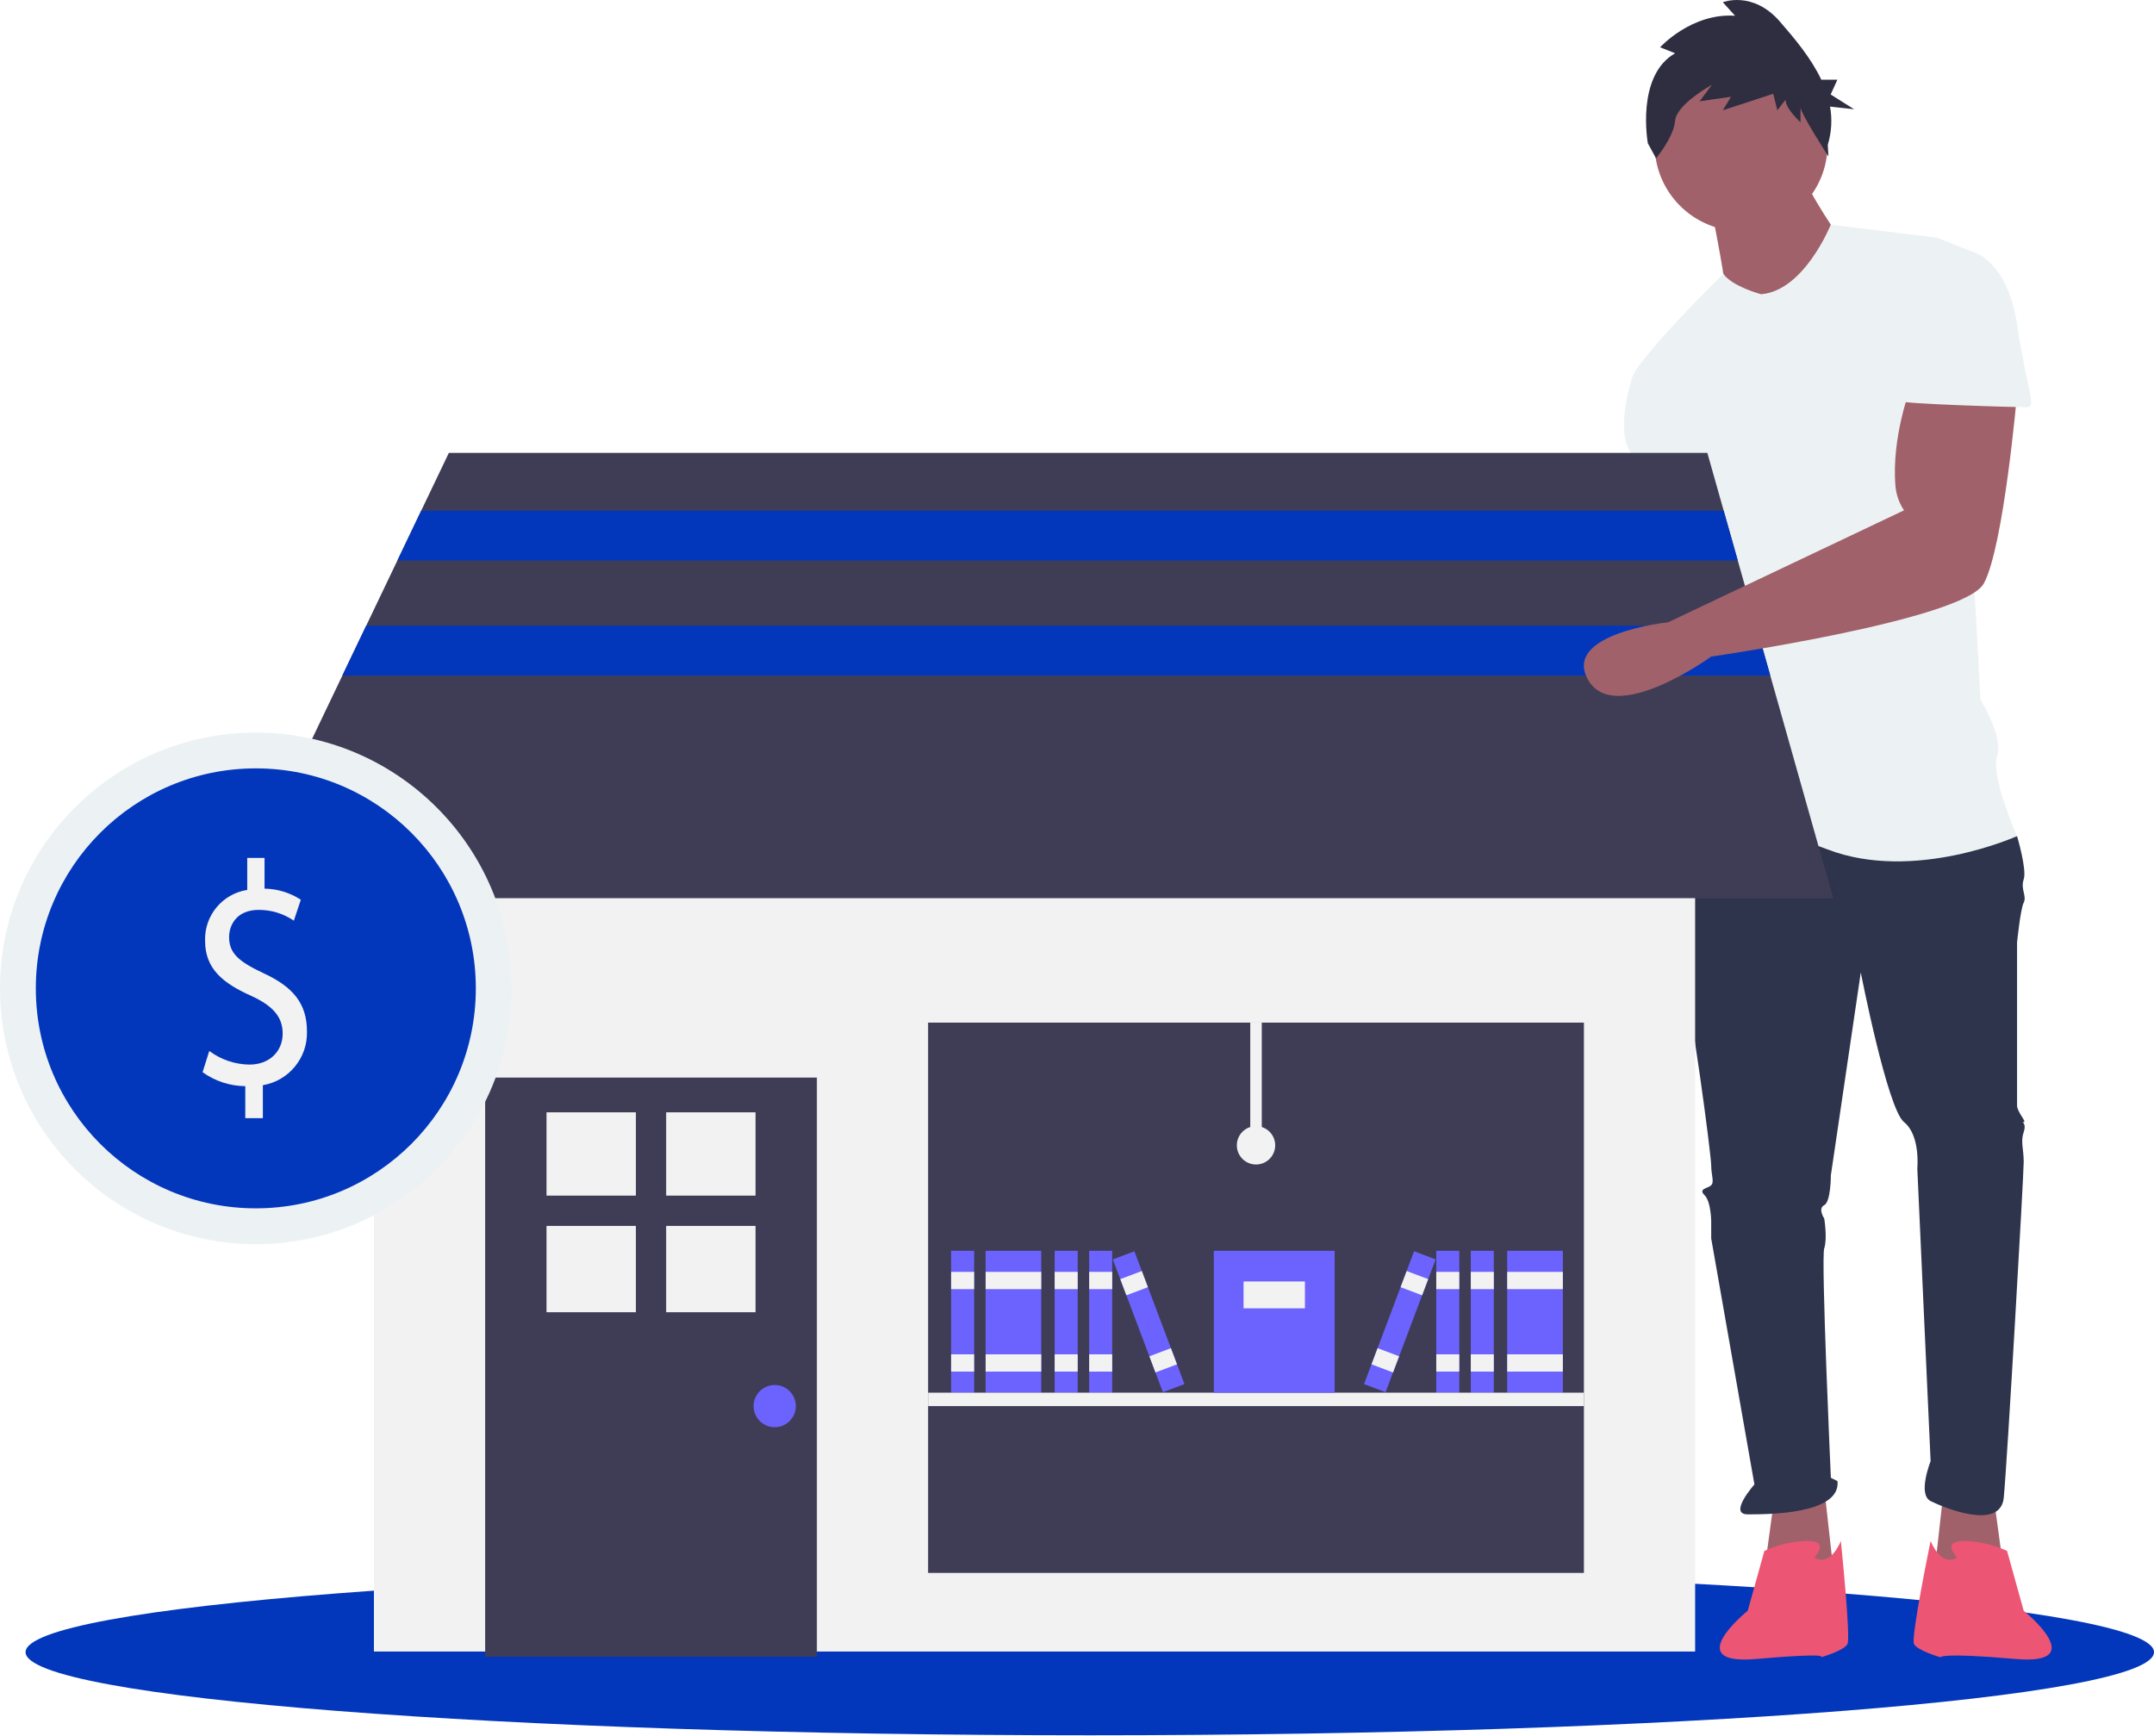
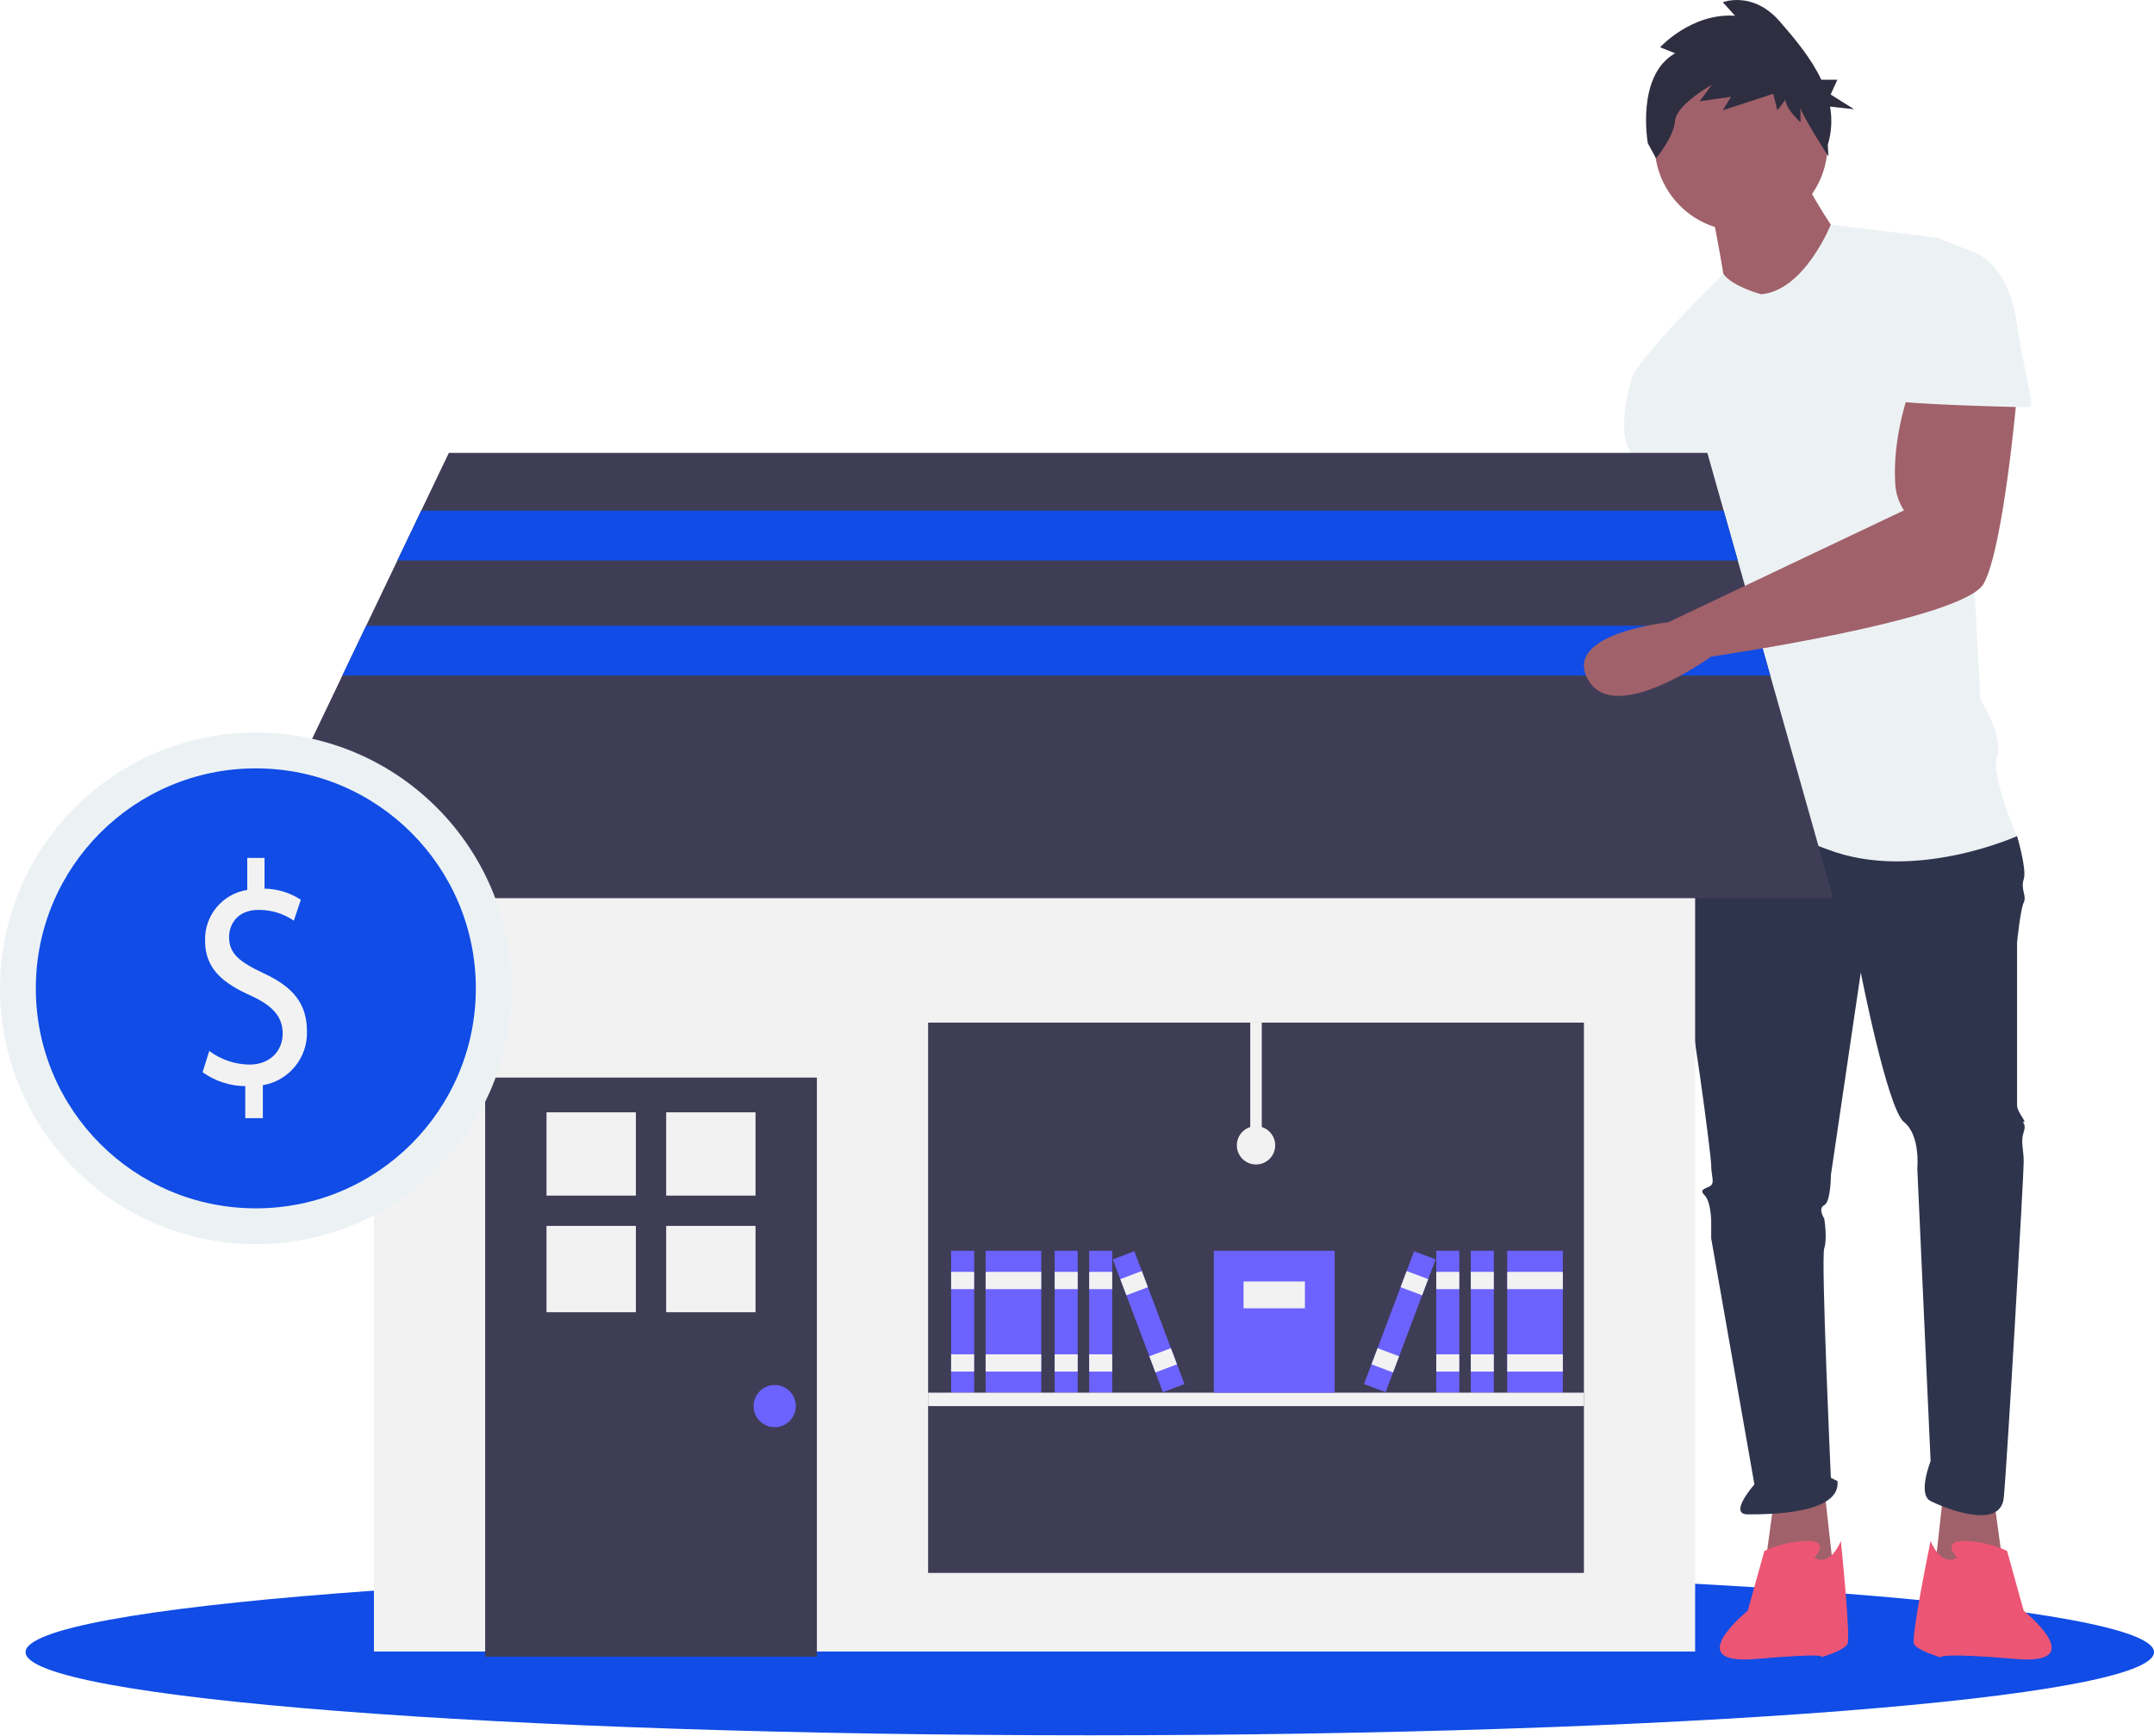
<svg xmlns="http://www.w3.org/2000/svg" id="undraw_business_shop_qw5t" width="440.646" height="355.018" viewBox="0 0 440.646 355.018">
-   <ellipse id="Ellipse_46" data-name="Ellipse 46" cx="217.707" cy="17.008" rx="217.707" ry="17.008" transform="translate(5.233 321)" fill="#0337bb" />
+   <ellipse id="Ellipse_46" data-name="Ellipse 46" cx="217.707" cy="17.008" rx="217.707" ry="17.008" transform="translate(5.233 321)" fill="#104CE5" />
  <path id="Path_277" data-name="Path 277" d="M768.218,583.641l2.041,14.964-14.283,1.36,2.041-18.364Z" transform="translate(-360.348 -277.23)" fill="#a0616a" />
  <path id="Path_278" data-name="Path 278" d="M816.761,303.812s1.36,18.364,1.36,19.044-9.522,47.611-9.522,47.611-13.6,25.846,0,25.166,9.522-24.486,9.522-24.486L832.4,331.7l-6.121-27.887Z" transform="translate(-476.227 -202.808)" fill="#a0616a" />
  <path id="Path_279" data-name="Path 279" d="M691.732,583.641l-2.04,14.964,14.283,1.36-2.04-18.364Z" transform="translate(-328.753 -277.23)" fill="#a0616a" />
  <path id="Path_280" data-name="Path 280" d="M838.774,425.483l-3.4,4.761s-2.04,20.4,0,27.206S841.5,495.54,841.5,497.58s.68,3.4,0,4.081-2.721.68-1.36,2.041,1.36,5.441,1.36,5.441v3.4l8.842,50.332S844.9,569,848.977,569s19.044,0,18.364-6.8l-1.36-.68s-2.04-44.89-1.36-46.931,0-6.121,0-6.121-1.36-2.04,0-2.721,1.36-6.121,1.36-6.121l6.121-41.49s5.441,27.887,8.842,30.607,2.721,9.522,2.721,9.522l2.721,59.854s-2.721,6.8,0,8.162,14.283,6.121,14.963-.68,4.081-65.976,4.081-68.7-.68-4.081,0-6.121-.68-2.04,0-2.04-1.36-2.04-1.36-3.4V452.01s.68-6.8,1.36-8.162-.68-2.721,0-4.761-1.36-8.842-1.36-8.842l-30.607-8.162Z" transform="translate(-491.439 -259.184)" fill="#2e344c" />
  <path id="Path_281" data-name="Path 281" d="M870.585,716.609s3.4-3.4-1.36-3.4a22.136,22.136,0,0,0-8.842,2.04l-3.4,12.243s-13.944,11.223,1.7,9.862,13.263-.34,13.263-.34,4.761-1.36,5.441-2.721-1.36-21.085-1.36-21.085S873.985,718.649,870.585,716.609Z" transform="translate(-499.444 -397.954)" fill="#ed5575" />
  <path id="Path_282" data-name="Path 282" d="M935.949,716.609s-3.4-3.4,1.36-3.4a22.136,22.136,0,0,1,8.842,2.04l3.4,12.243s13.943,11.223-1.7,9.862-15.3-.34-15.3-.34-4.761-1.36-5.441-2.721,3.4-21.085,3.4-21.085S932.548,718.649,935.949,716.609Z" transform="translate(-535.561 -397.954)" fill="#ed5575" />
  <circle id="Ellipse_47" data-name="Ellipse 47" cx="17.684" cy="17.684" r="17.684" transform="translate(338.493 11.903)" fill="#a0616a" />
  <path id="Path_283" data-name="Path 283" d="M847.9,185.846s2.721,13.6,2.721,15.644,11.563,8.162,11.563,8.162L875.1,193.328s-8.162-11.563-8.162-14.283Z" transform="translate(-497.841 -143.336)" fill="#a0616a" />
  <path id="Path_284" data-name="Path 284" d="M843.231,212.862s-5.928-1.578-7.725-4.19c0,0-18.8,18.473-18.8,21.874l14.964,26.526s0,9.522,1.36,10.2,0,0,0,2.721-4.081,20.4-2.721,23.125,2.721.68,1.36,4.761-4.761,25.846-4.761,25.846,12.243-4.081,29.927,2.721,38.769-2.721,38.769-2.721-5.441-12.243-4.081-16.324-3.4-11.563-3.4-11.563l-3.4-62.574s4.761-27.887,1.36-29.247l-6.8-2.721L857.5,198.623S852.073,212.182,843.231,212.862Z" transform="translate(-482.973 -152.668)" fill="#ecf2f4" />
  <path id="Path_285" data-name="Path 285" d="M822.13,250.526l-6.8,4.761s-3.4,10.2,0,14.964,4.761,11.563,4.761,11.563l13.6-1.36Z" transform="translate(-481.596 -177.409)" fill="#ecf2f4" />
  <path id="Path_286" data-name="Path 286" d="M828.379,121.71l-3.068-1.228s6.414-7.061,15.338-6.447l-2.51-2.763s6.135-2.456,11.712,3.991c2.932,3.389,6.324,7.373,8.439,11.861h3.285l-1.371,3.019,4.8,3.019-4.925-.542a16.707,16.707,0,0,1-.466,7.819l.132,2.386s-5.709-8.834-5.709-10.062v3.07s-3.068-2.763-3.068-4.605l-1.673,2.149L848.457,130l-10.318,3.377,1.673-2.763-6.414.921,2.51-3.377s-7.251,3.991-7.529,7.368-3.9,7.675-3.9,7.675l-1.673-3.07S820.292,126.315,828.379,121.71Z" transform="translate(-485.703 -110.812)" fill="#2f2e41" />
  <rect id="Rectangle_78" data-name="Rectangle 78" width="270.282" height="189.864" transform="translate(76.495 148.015)" fill="#f2f2f2" />
  <rect id="Rectangle_79" data-name="Rectangle 79" width="67.865" height="118.469" transform="translate(99.248 220.457)" fill="#3f3d56" />
  <rect id="Rectangle_80" data-name="Rectangle 80" width="18.281" height="17.042" transform="translate(111.801 227.565)" fill="#f2f2f2" />
  <rect id="Rectangle_81" data-name="Rectangle 81" width="18.281" height="17.042" transform="translate(136.279 227.565)" fill="#f2f2f2" />
  <rect id="Rectangle_82" data-name="Rectangle 82" width="18.281" height="17.661" transform="translate(111.801 250.803)" fill="#f2f2f2" />
  <rect id="Rectangle_83" data-name="Rectangle 83" width="18.281" height="17.661" transform="translate(136.279 250.803)" fill="#f2f2f2" />
  <circle id="Ellipse_48" data-name="Ellipse 48" cx="4.315" cy="4.315" r="4.315" transform="translate(154.167 283.353)" fill="#6c63ff" />
  <rect id="Rectangle_84" data-name="Rectangle 84" width="134.16" height="112.585" transform="translate(189.865 209.211)" fill="#3f3d56" />
  <path id="Path_287" data-name="Path 287" d="M418.97,268.154H92.2L113.986,222.6l4.876-10.2,6.379-13.338,4.876-10.2,5.653-11.815H393.224l3.338,11.815,2.883,10.2,3.77,13.338,2.883,10.2Z" transform="translate(-43.948 -84.394)" fill="#3f3d56" />
  <rect id="Rectangle_85" data-name="Rectangle 85" width="4.707" height="29.029" transform="translate(194.572 255.893)" fill="#6c63ff" />
  <rect id="Rectangle_86" data-name="Rectangle 86" width="4.707" height="3.531" transform="translate(194.572 260.208)" fill="#f2f2f2" />
  <rect id="Rectangle_87" data-name="Rectangle 87" width="4.707" height="3.531" transform="translate(194.572 277.076)" fill="#f2f2f2" />
  <rect id="Rectangle_88" data-name="Rectangle 88" width="11.376" height="29.029" transform="translate(201.633 255.893)" fill="#6c63ff" />
  <rect id="Rectangle_89" data-name="Rectangle 89" width="11.376" height="3.531" transform="translate(201.633 260.208)" fill="#f2f2f2" />
  <rect id="Rectangle_90" data-name="Rectangle 90" width="11.376" height="3.531" transform="translate(201.633 277.076)" fill="#f2f2f2" />
  <rect id="Rectangle_91" data-name="Rectangle 91" width="4.707" height="29.029" transform="translate(215.755 255.893)" fill="#6c63ff" />
  <rect id="Rectangle_92" data-name="Rectangle 92" width="4.707" height="3.531" transform="translate(215.755 260.208)" fill="#f2f2f2" />
  <rect id="Rectangle_93" data-name="Rectangle 93" width="4.707" height="3.531" transform="translate(215.755 277.076)" fill="#f2f2f2" />
  <rect id="Rectangle_94" data-name="Rectangle 94" width="4.707" height="29.029" transform="translate(222.816 255.893)" fill="#6c63ff" />
  <rect id="Rectangle_95" data-name="Rectangle 95" width="4.707" height="3.531" transform="translate(222.816 260.208)" fill="#f2f2f2" />
  <rect id="Rectangle_96" data-name="Rectangle 96" width="4.707" height="3.531" transform="translate(222.816 277.076)" fill="#f2f2f2" />
  <rect id="Rectangle_97" data-name="Rectangle 97" width="4.707" height="29.029" transform="translate(227.657 257.656) rotate(-20.654)" fill="#6c63ff" />
  <rect id="Rectangle_98" data-name="Rectangle 98" width="4.707" height="3.531" transform="translate(229.179 261.693) rotate(-20.654)" fill="#f2f2f2" />
  <rect id="Rectangle_99" data-name="Rectangle 99" width="4.707" height="3.531" transform="translate(235.129 277.477) rotate(-20.654)" fill="#f2f2f2" />
  <rect id="Rectangle_100" data-name="Rectangle 100" width="11.376" height="29.029" transform="translate(308.334 255.893)" fill="#6c63ff" />
  <rect id="Rectangle_101" data-name="Rectangle 101" width="11.376" height="3.531" transform="translate(308.334 260.208)" fill="#f2f2f2" />
  <rect id="Rectangle_102" data-name="Rectangle 102" width="11.376" height="3.531" transform="translate(308.334 277.076)" fill="#f2f2f2" />
  <rect id="Rectangle_103" data-name="Rectangle 103" width="4.707" height="29.029" transform="translate(300.88 255.893)" fill="#6c63ff" />
  <rect id="Rectangle_104" data-name="Rectangle 104" width="4.707" height="3.531" transform="translate(300.88 260.208)" fill="#f2f2f2" />
  <rect id="Rectangle_105" data-name="Rectangle 105" width="4.707" height="3.531" transform="translate(300.88 277.076)" fill="#f2f2f2" />
  <rect id="Rectangle_106" data-name="Rectangle 106" width="4.707" height="29.029" transform="translate(293.819 255.893)" fill="#6c63ff" />
  <rect id="Rectangle_107" data-name="Rectangle 107" width="4.707" height="3.531" transform="translate(293.819 260.208)" fill="#f2f2f2" />
  <rect id="Rectangle_108" data-name="Rectangle 108" width="4.707" height="3.531" transform="translate(293.819 277.076)" fill="#f2f2f2" />
  <rect id="Rectangle_109" data-name="Rectangle 109" width="29.029" height="4.707" transform="translate(279.046 283.159) rotate(-69.346)" fill="#6c63ff" />
  <rect id="Rectangle_110" data-name="Rectangle 110" width="3.531" height="4.707" transform="translate(286.518 263.337) rotate(-69.346)" fill="#f2f2f2" />
  <rect id="Rectangle_111" data-name="Rectangle 111" width="3.531" height="4.707" transform="translate(280.568 279.121) rotate(-69.346)" fill="#f2f2f2" />
  <rect id="Rectangle_112" data-name="Rectangle 112" width="134.16" height="2.746" transform="translate(189.865 284.922)" fill="#f2f2f2" />
  <rect id="Rectangle_113" data-name="Rectangle 113" width="24.714" height="29.029" transform="translate(248.315 255.893)" fill="#6c63ff" />
  <rect id="Rectangle_114" data-name="Rectangle 114" width="12.553" height="5.492" transform="translate(254.395 262.17)" fill="#f2f2f2" />
  <rect id="Rectangle_115" data-name="Rectangle 115" width="2.354" height="25.106" transform="translate(255.768 209.211)" fill="#f2f2f2" />
  <circle id="Ellipse_49" data-name="Ellipse 49" cx="3.923" cy="3.923" r="3.923" transform="translate(253.022 230.394)" fill="#f2f2f2" />
-   <path id="Path_288" data-name="Path 288" d="M429.542,209.827h-274.2l4.876-10.2H426.658Z" transform="translate(-74.044 -95.156)" fill="#0337bb" />
-   <path id="Path_289" data-name="Path 289" d="M425.943,254.8H133.831l4.876-10.2H423.06Z" transform="translate(-63.793 -116.594)" fill="#0337bb" />
+   <path id="Path_288" data-name="Path 288" d="M429.542,209.827h-274.2l4.876-10.2H426.658Z" transform="translate(-74.044 -95.156)" fill="#104CE5" />
+   <path id="Path_289" data-name="Path 289" d="M425.943,254.8H133.831l4.876-10.2H423.06Z" transform="translate(-63.793 -116.594)" fill="#104CE5" />
  <path id="Path_290" data-name="Path 290" d="M864.99,262.223s-3.939,10.128-3.116,20.149a10.621,10.621,0,0,0,1.756,5.017h0L815.376,310.3s-21.8,2.257-16.362,11.78,25.166-4.761,25.166-4.761,51.692-7.482,55.773-14.964,6.8-38.769,6.8-38.769Z" transform="translate(-474.125 -182.984)" fill="#a0616a" />
  <path id="Path_291" data-name="Path 291" d="M925.439,208.937h10.2s7.482,1.36,9.522,14.964,4.081,17,2.04,17-26.526-.68-26.526-1.36S925.439,208.937,925.439,208.937Z" transform="translate(-532.534 -157.585)" fill="#ecf2f4" />
  <circle id="Ellipse_50" data-name="Ellipse 50" cx="52.333" cy="52.333" r="52.333" transform="translate(0 149.87)" fill="#ecf2f4" />
-   <path id="Path_294" data-name="Path 294" d="M45.007,0A45.007,45.007,0,1,1,0,45.007,45.007,45.007,0,0,1,45.007,0Z" transform="translate(7.327 157.197)" fill="#0337bb" />
+   <path id="Path_294" data-name="Path 294" d="M45.007,0A45.007,45.007,0,1,1,0,45.007,45.007,45.007,0,0,1,45.007,0Z" transform="translate(7.327 157.197)" fill="#104CE5" />
  <path id="Path_292" data-name="Path 292" d="M266.923,499.436v-6.551a15.21,15.21,0,0,1-8.735-2.854l1.37-4.345a13.963,13.963,0,0,0,8.221,2.789c4.054,0,6.794-2.659,6.794-6.356,0-3.567-2.227-5.772-6.451-7.718-5.823-2.594-9.42-5.578-9.42-11.22a10.2,10.2,0,0,1,8.621-10.442v-6.551h3.54v6.291a13.891,13.891,0,0,1,7.422,2.27l-1.427,4.281a12.616,12.616,0,0,0-7.193-2.205c-4.4,0-6.052,2.983-6.052,5.578,0,3.372,2.112,5.059,7.079,7.394,5.88,2.724,8.849,6.1,8.849,11.869a10.853,10.853,0,0,1-9.021,11.025v6.746Z" transform="translate(-216.746 -270.674)" fill="#f2f2f2" />
</svg>
